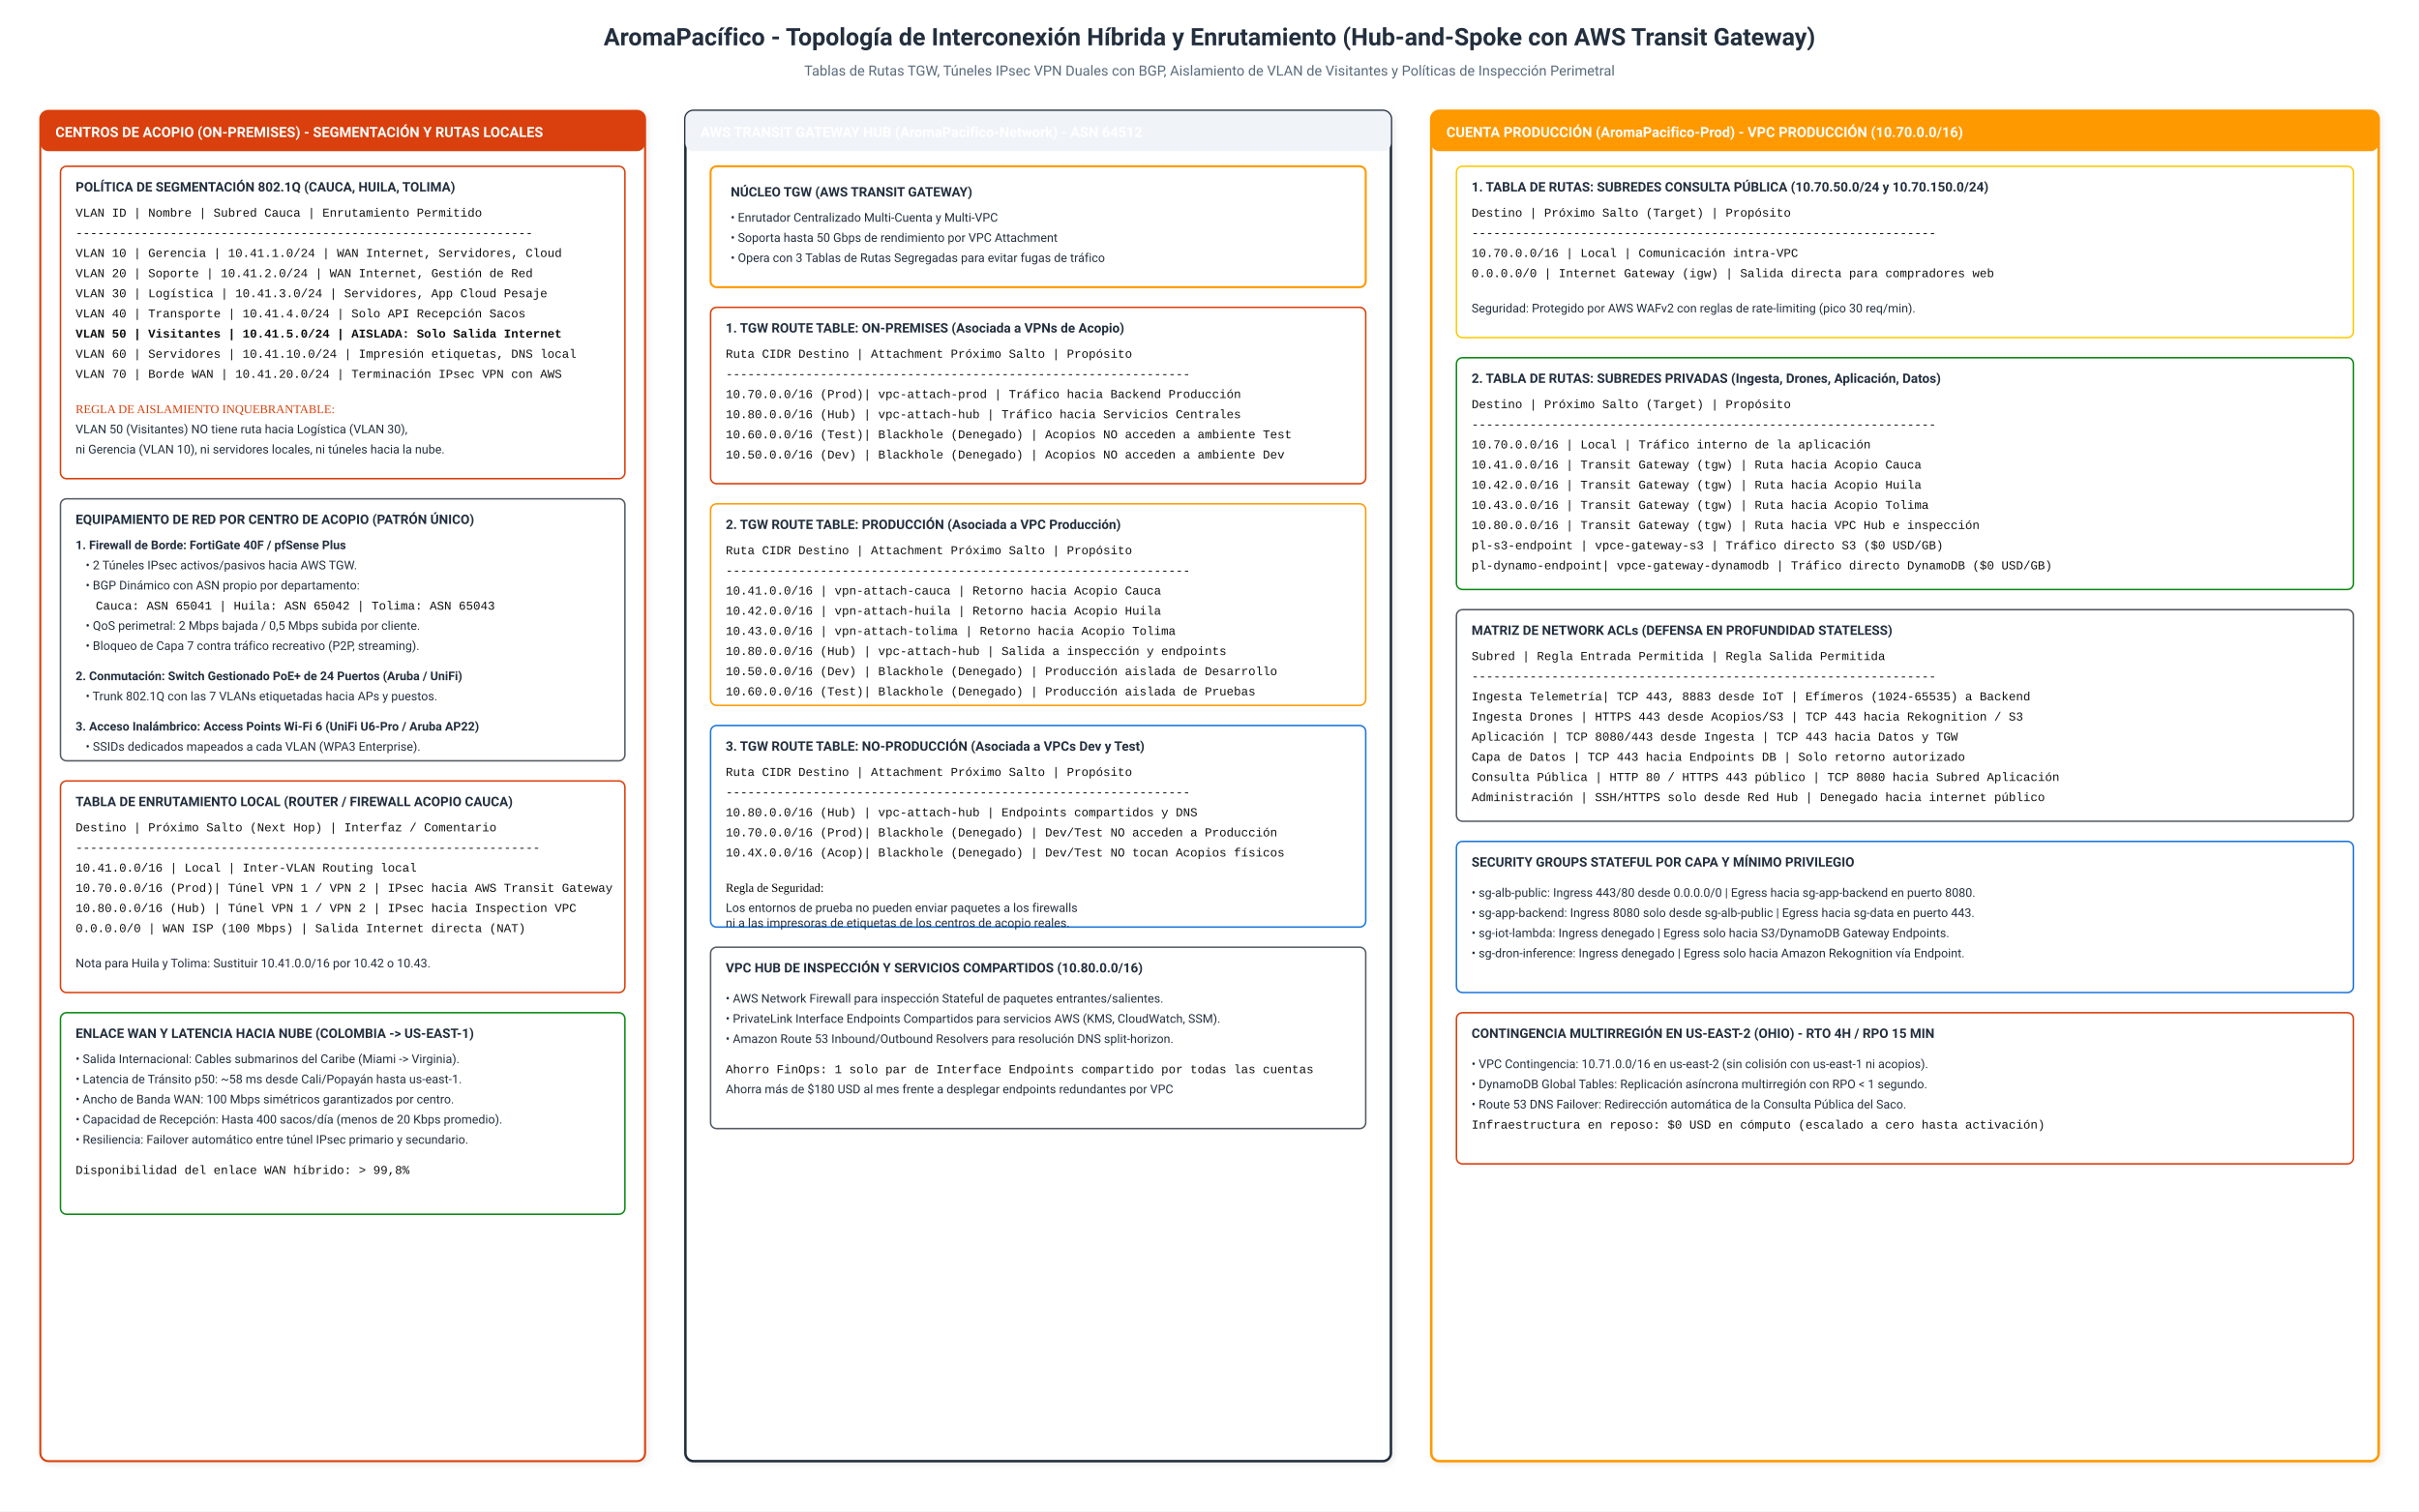
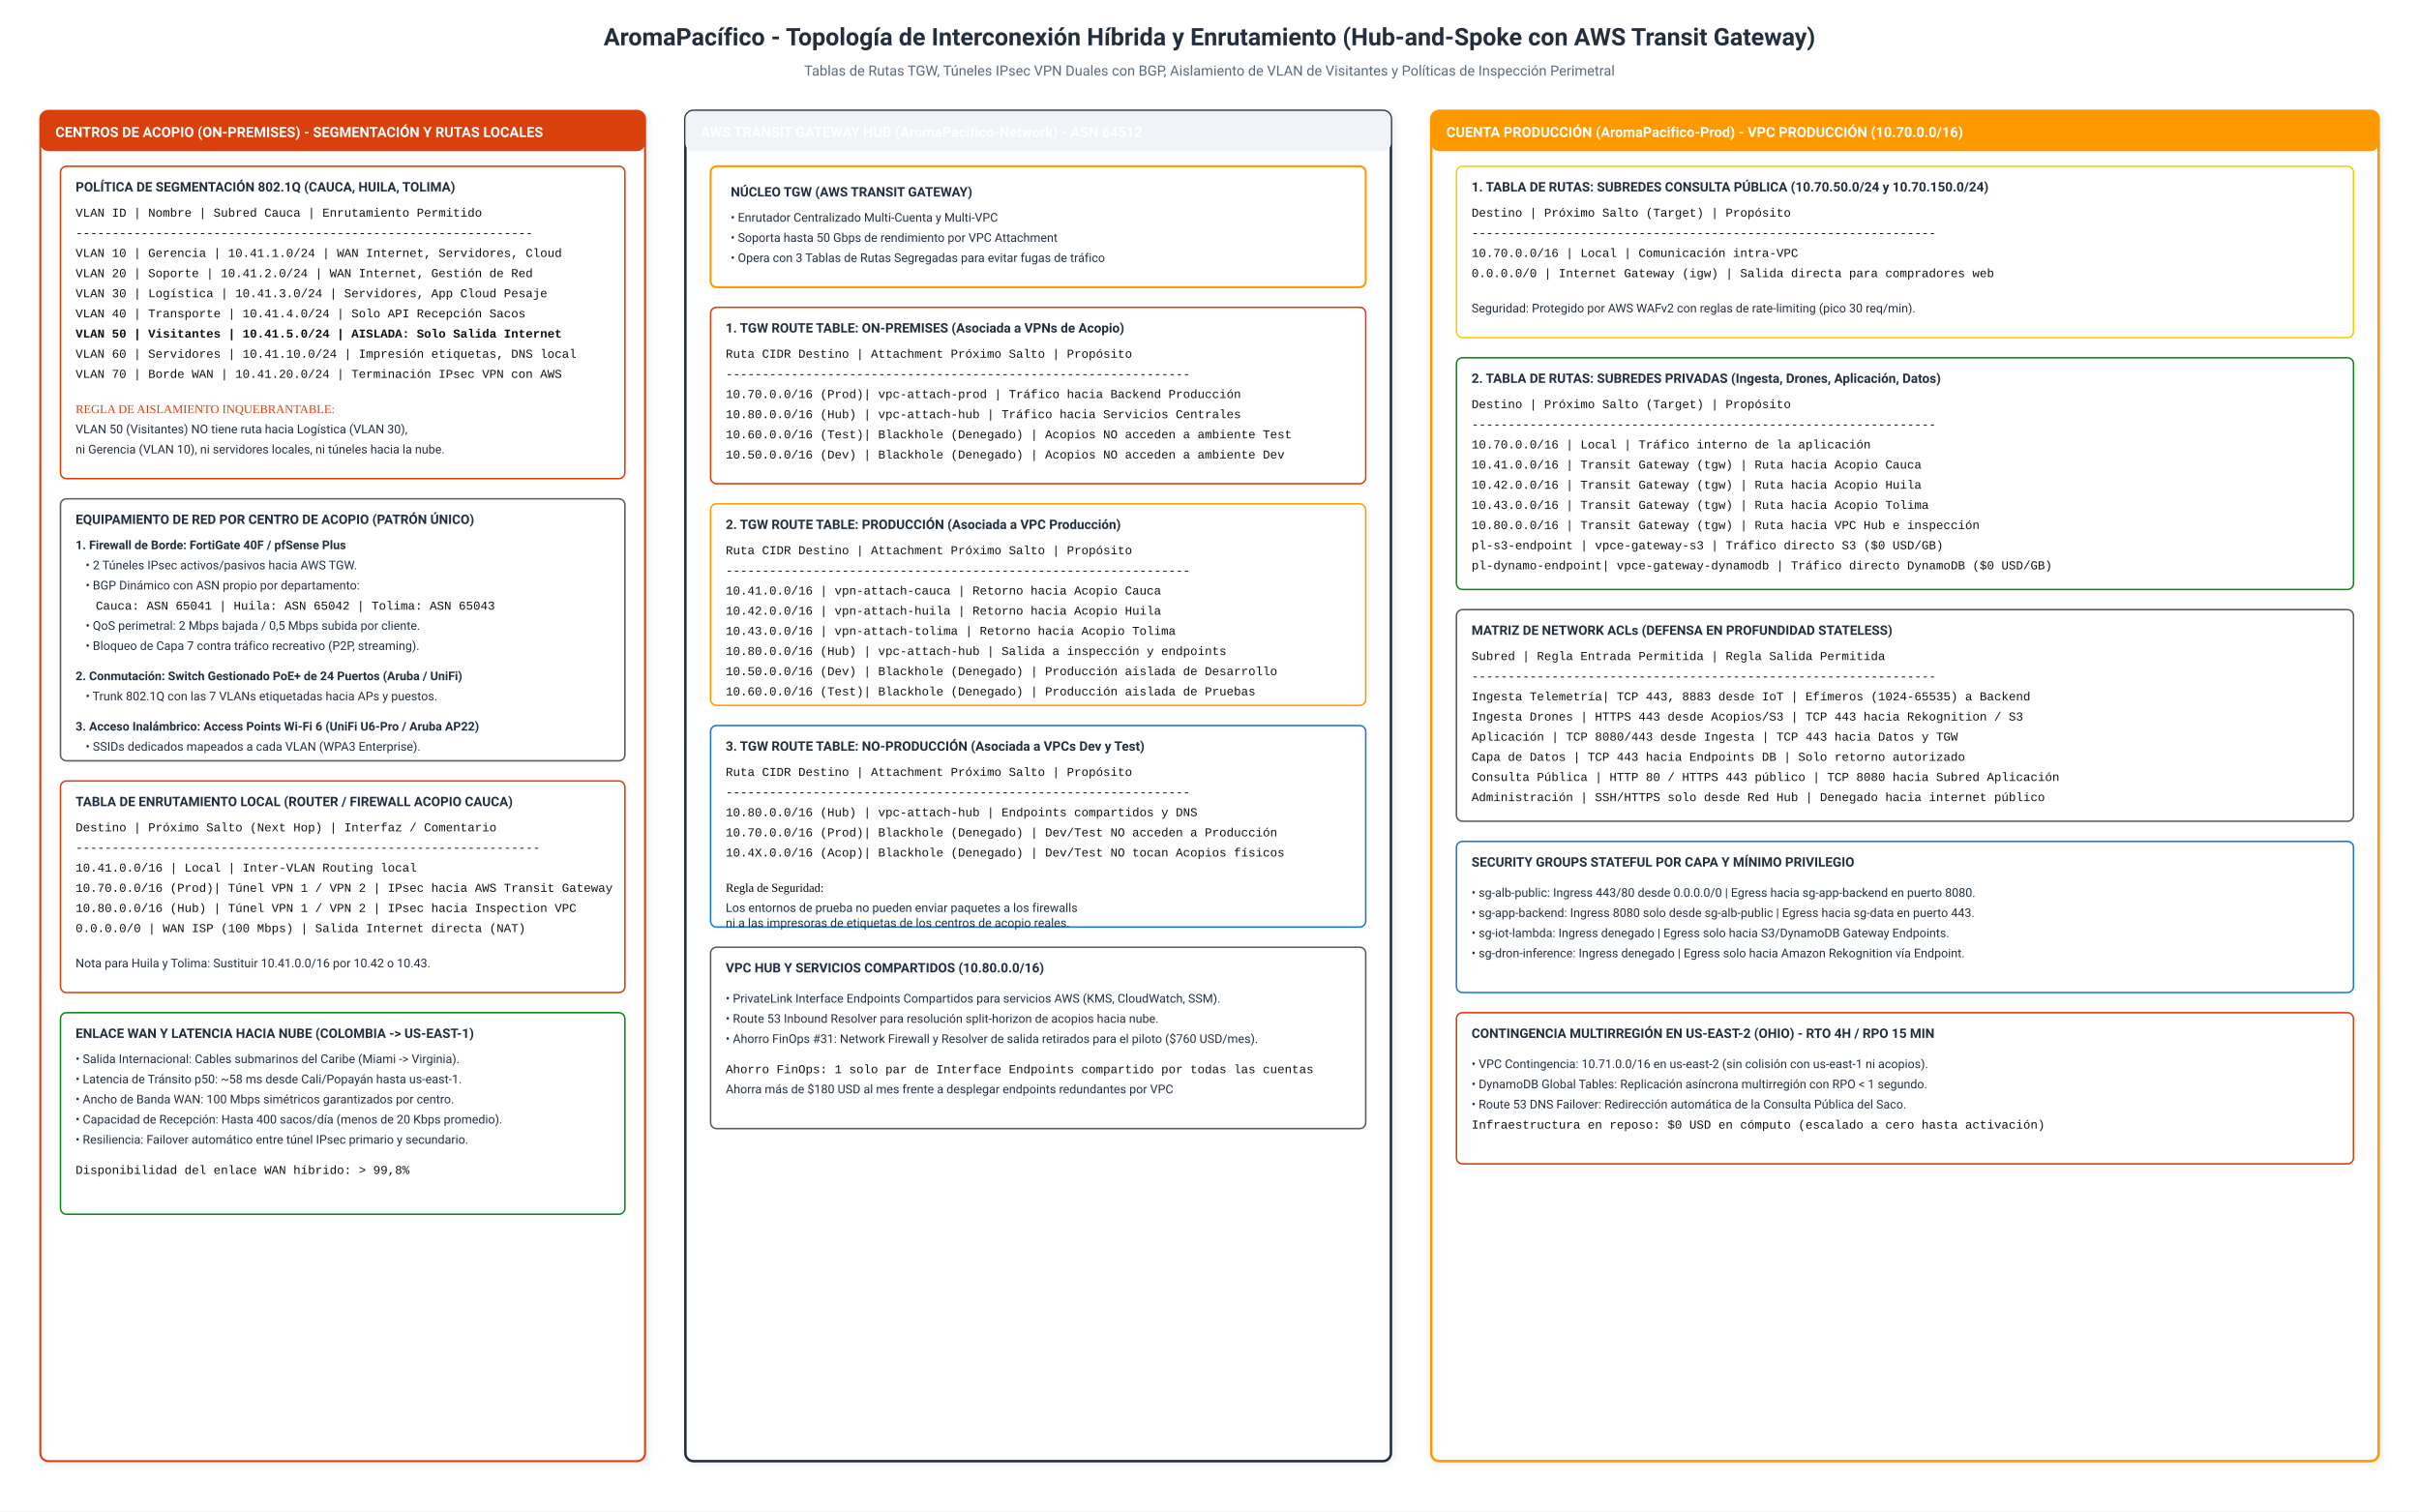
<svg xmlns="http://www.w3.org/2000/svg" viewBox="0 0 2400 1500" width="100%" height="100%">
  <defs>
    <style>
      .title { font-family: -apple-system, BlinkMacSystemFont, "Segoe UI", Roboto, Helvetica, Arial, sans-serif; font-size: 24px; font-weight: bold; fill: #232F3E; text-anchor: middle; }
      .subtitle { font-family: -apple-system, BlinkMacSystemFont, "Segoe UI", Roboto, Helvetica, Arial, sans-serif; font-size: 14px; fill: #5A6B7C; text-anchor: middle; }
      .lane-title { font-family: -apple-system, BlinkMacSystemFont, "Segoe UI", Roboto, Helvetica, Arial, sans-serif; font-size: 14px; font-weight: bold; fill: #FFFFFF; }
      .card-title { font-family: -apple-system, BlinkMacSystemFont, "Segoe UI", Roboto, Helvetica, Arial, sans-serif; font-size: 13px; font-weight: bold; fill: #232F3E; }
      .card-sub { font-family: -apple-system, BlinkMacSystemFont, "Segoe UI", Roboto, Helvetica, Arial, sans-serif; font-size: 12px; font-weight: bold; fill: #555555; }
      .body-text { font-family: -apple-system, BlinkMacSystemFont, "Segoe UI", Roboto, Helvetica, Arial, sans-serif; font-size: 12px; fill: #232F3E; }
      .mono-text { font-family: "SFMono-Regular", Consolas, "Liberation Mono", Menlo, monospace; font-size: 12px; fill: #111111; }
    </style>
    <filter id="shadow" x="-2%" y="-2%" width="104%" height="104%" filterUnits="userSpaceOnUse">
      <feDropShadow dx="2" dy="2" stdDeviation="3" flood-color="#000000" flood-opacity="0.08" />
    </filter>
  </defs>
  <rect width="2400" height="1500" fill="#FFFFFF" />
  <text x="1200" y="45" class="title">AromaPacífico - Topología de Interconexión Híbrida y Enrutamiento (Hub-and-Spoke con AWS Transit Gateway)</text>
  <text x="1200" y="75" class="subtitle">Tablas de Rutas TGW, Túneles IPsec VPN Duales con BGP, Aislamiento de VLAN de Visitantes y Políticas de Inspección Perimetral</text>
  <g transform="translate(40, 110)" filter="url(#shadow)">
    <rect width="600" height="1340" rx="8" fill="#FFFFFF" stroke="#D93F0B" stroke-width="2" />
    <rect width="600" height="40" rx="8" fill="#D93F0B" />
    <text x="15" y="26" class="lane-title">CENTROS DE ACOPIO (ON-PREMISES) - SEGMENTACIÓN Y RUTAS LOCALES</text>
    <g transform="translate(20, 55)">
      <rect width="560" height="310" rx="6" fill="#FFFFFF" stroke="#D93F0B" stroke-width="1.5" />
      <text x="15" y="25" class="card-title">POLÍTICA DE SEGMENTACIÓN 802.1Q (CAUCA, HUILA, TOLIMA)</text>
      <text x="15" y="50" class="mono-text">VLAN ID | Nombre       | Subred Cauca  | Enrutamiento Permitido</text>
      <text x="15" y="70" class="mono-text">---------------------------------------------------------------</text>
      <text x="15" y="90" class="mono-text">VLAN 10 | Gerencia     | 10.41.1.0/24  | WAN Internet, Servidores, Cloud</text>
      <text x="15" y="110" class="mono-text">VLAN 20 | Soporte      | 10.41.2.0/24  | WAN Internet, Gestión de Red</text>
      <text x="15" y="130" class="mono-text">VLAN 30 | Logística    | 10.41.3.0/24  | Servidores, App Cloud Pesaje</text>
      <text x="15" y="150" class="mono-text">VLAN 40 | Transporte   | 10.41.4.0/24  | Solo API Recepción Sacos</text>
      <text x="15" y="170" class="mono-text" font-weight="bold" fill="#D93F0B">VLAN 50 | Visitantes   | 10.41.5.0/24  | AISLADA: Solo Salida Internet</text>
      <text x="15" y="190" class="mono-text">VLAN 60 | Servidores   | 10.41.10.0/24 | Impresión etiquetas, DNS local</text>
      <text x="15" y="210" class="mono-text">VLAN 70 | Borde WAN    | 10.41.20.0/24 | Terminación IPsec VPN con AWS</text>
      <text x="15" y="245" class="subhead-box" fill="#D93F0B">REGLA DE AISLAMIENTO INQUEBRANTABLE:</text>
      <text x="15" y="265" class="body-text">VLAN 50 (Visitantes) NO tiene ruta hacia Logística (VLAN 30),</text>
      <text x="15" y="285" class="body-text">ni Gerencia (VLAN 10), ni servidores locales, ni túneles hacia la nube.</text>
    </g>
    <g transform="translate(20, 385)">
      <rect width="560" height="260" rx="6" fill="#FFFFFF" stroke="#545B64" stroke-width="1.5" />
      <text x="15" y="25" class="card-title">EQUIPAMIENTO DE RED POR CENTRO DE ACOPIO (PATRÓN ÚNICO)</text>
      <text x="15" y="50" class="body-text" font-weight="bold">1. Firewall de Borde: FortiGate 40F / pfSense Plus</text>
      <text x="25" y="70" class="body-text">• 2 Túneles IPsec activos/pasivos hacia AWS TGW.</text>
      <text x="25" y="90" class="body-text">• BGP Dinámico con ASN propio por departamento:</text>
      <text x="35" y="110" class="mono-text">Cauca: ASN 65041 | Huila: ASN 65042 | Tolima: ASN 65043</text>
      <text x="25" y="130" class="body-text">• QoS perimetral: 2 Mbps bajada / 0,5 Mbps subida por cliente.</text>
      <text x="25" y="150" class="body-text">• Bloqueo de Capa 7 contra tráfico recreativo (P2P, streaming).</text>
      <text x="15" y="180" class="body-text" font-weight="bold">2. Conmutación: Switch Gestionado PoE+ de 24 Puertos (Aruba / UniFi)</text>
      <text x="25" y="200" class="body-text">• Trunk 802.1Q con las 7 VLANs etiquetadas hacia APs y puestos.</text>
      <text x="15" y="230" class="body-text" font-weight="bold">3. Acceso Inalámbrico: Access Points Wi-Fi 6 (UniFi U6-Pro / Aruba AP22)</text>
      <text x="25" y="250" class="body-text">• SSIDs dedicados mapeados a cada VLAN (WPA3 Enterprise).</text>
    </g>
    <g transform="translate(20, 665)">
      <rect width="560" height="210" rx="6" fill="#FFFFFF" stroke="#D93F0B" stroke-width="1.5" />
      <text x="15" y="25" class="card-title">TABLA DE ENRUTAMIENTO LOCAL (ROUTER / FIREWALL ACOPIO CAUCA)</text>
      <text x="15" y="50" class="mono-text">Destino           | Próximo Salto (Next Hop) | Interfaz / Comentario</text>
      <text x="15" y="70" class="mono-text">----------------------------------------------------------------</text>
      <text x="15" y="90" class="mono-text">10.41.0.0/16      | Local                    | Inter-VLAN Routing local</text>
      <text x="15" y="110" class="mono-text">10.70.0.0/16 (Prod)| Túnel VPN 1 / VPN 2      | IPsec hacia AWS Transit Gateway</text>
      <text x="15" y="130" class="mono-text">10.80.0.0/16 (Hub) | Túnel VPN 1 / VPN 2      | IPsec hacia Inspection VPC</text>
      <text x="15" y="150" class="mono-text">0.0.0.0/0         | WAN ISP (100 Mbps)       | Salida Internet directa (NAT)</text>
      <text x="15" y="185" class="body-text" fill="#555555">Nota para Huila y Tolima: Sustituir 10.41.0.0/16 por 10.42 o 10.43.</text>
    </g>
    <g transform="translate(20, 895)">
      <rect width="560" height="200" rx="6" fill="#FFFFFF" stroke="#0E8A16" stroke-width="1.5" />
      <text x="15" y="25" class="card-title">ENLACE WAN Y LATENCIA HACIA NUBE (COLOMBIA -&gt; US-EAST-1)</text>
      <text x="15" y="50" class="body-text">• Salida Internacional: Cables submarinos del Caribe (Miami -&gt; Virginia).</text>
      <text x="15" y="70" class="body-text">• Latencia de Tránsito p50: ~58 ms desde Cali/Popayán hasta us-east-1.</text>
      <text x="15" y="90" class="body-text">• Ancho de Banda WAN: 100 Mbps simétricos garantizados por centro.</text>
      <text x="15" y="110" class="body-text">• Capacidad de Recepción: Hasta 400 sacos/día (menos de 20 Kbps promedio).</text>
      <text x="15" y="130" class="body-text">• Resiliencia: Failover automático entre túnel IPsec primario y secundario.</text>
      <text x="15" y="160" class="mono-text" fill="#0E8A16">Disponibilidad del enlace WAN híbrido: &gt; 99,8%</text>
    </g>
  </g>
  <g transform="translate(680, 110)" filter="url(#shadow)">
    <rect width="700" height="1340" rx="8" fill="#FFFFFF" stroke="#232F3E" stroke-width="2.5" />
    <rect width="700" height="40" rx="8" fill="#F0F4F8" />
    <text x="15" y="26" class="lane-title" fill="#232F3E">AWS TRANSIT GATEWAY HUB (AromaPacifico-Network) - ASN 64512</text>
    <g transform="translate(25, 55)">
      <rect width="650" height="120" rx="6" fill="#FFFFFF" stroke="#FF9900" stroke-width="2" />
      <text x="20" y="30" class="card-title" fill="#232F3E">NÚCLEO TGW (AWS TRANSIT GATEWAY)</text>
      <text x="20" y="55" class="body-text" fill="#232F3E">• Enrutador Centralizado Multi-Cuenta y Multi-VPC</text>
      <text x="20" y="75" class="body-text" fill="#232F3E">• Soporta hasta 50 Gbps de rendimiento por VPC Attachment</text>
      <text x="20" y="95" class="body-text" fill="#232F3E">• Opera con 3 Tablas de Rutas Segregadas para evitar fugas de tráfico</text>
    </g>
    <g transform="translate(25, 195)">
      <rect width="650" height="175" rx="6" fill="#FFFFFF" stroke="#D93F0B" stroke-width="1.5" />
      <text x="15" y="25" class="card-title">1. TGW ROUTE TABLE: ON-PREMISES (Asociada a VPNs de Acopio)</text>
      <text x="15" y="50" class="mono-text">Ruta CIDR Destino  | Attachment Próximo Salto | Propósito</text>
      <text x="15" y="70" class="mono-text">----------------------------------------------------------------</text>
      <text x="15" y="90" class="mono-text">10.70.0.0/16 (Prod)| vpc-attach-prod          | Tráfico hacia Backend Producción</text>
      <text x="15" y="110" class="mono-text">10.80.0.0/16 (Hub) | vpc-attach-hub           | Tráfico hacia Servicios Centrales</text>
      <text x="15" y="130" class="mono-text" fill="#D93F0B">10.60.0.0/16 (Test)| Blackhole (Denegado)     | Acopios NO acceden a ambiente Test</text>
      <text x="15" y="150" class="mono-text" fill="#D93F0B">10.50.0.0/16 (Dev) | Blackhole (Denegado)     | Acopios NO acceden a ambiente Dev</text>
    </g>
    <g transform="translate(25, 390)">
      <rect width="650" height="200" rx="6" fill="#FFFFFF" stroke="#FF9900" stroke-width="1.5" />
      <text x="15" y="25" class="card-title">2. TGW ROUTE TABLE: PRODUCCIÓN (Asociada a VPC Producción)</text>
      <text x="15" y="50" class="mono-text">Ruta CIDR Destino  | Attachment Próximo Salto | Propósito</text>
      <text x="15" y="70" class="mono-text">----------------------------------------------------------------</text>
      <text x="15" y="90" class="mono-text">10.41.0.0/16       | vpn-attach-cauca         | Retorno hacia Acopio Cauca</text>
      <text x="15" y="110" class="mono-text">10.42.0.0/16       | vpn-attach-huila         | Retorno hacia Acopio Huila</text>
      <text x="15" y="130" class="mono-text">10.43.0.0/16       | vpn-attach-tolima        | Retorno hacia Acopio Tolima</text>
      <text x="15" y="150" class="mono-text">10.80.0.0/16 (Hub) | vpc-attach-hub           | Salida a inspección y endpoints</text>
      <text x="15" y="170" class="mono-text" fill="#D93F0B">10.50.0.0/16 (Dev) | Blackhole (Denegado)     | Producción aislada de Desarrollo</text>
      <text x="15" y="190" class="mono-text" fill="#D93F0B">10.60.0.0/16 (Test)| Blackhole (Denegado)     | Producción aislada de Pruebas</text>
    </g>
    <g transform="translate(25, 610)">
      <rect width="650" height="200" rx="6" fill="#FFFFFF" stroke="#1D76DB" stroke-width="1.5" />
      <text x="15" y="25" class="card-title">3. TGW ROUTE TABLE: NO-PRODUCCIÓN (Asociada a VPCs Dev y Test)</text>
      <text x="15" y="50" class="mono-text">Ruta CIDR Destino  | Attachment Próximo Salto | Propósito</text>
      <text x="15" y="70" class="mono-text">----------------------------------------------------------------</text>
      <text x="15" y="90" class="mono-text">10.80.0.0/16 (Hub) | vpc-attach-hub           | Endpoints compartidos y DNS</text>
      <text x="15" y="110" class="mono-text" fill="#D93F0B">10.70.0.0/16 (Prod)| Blackhole (Denegado)     | Dev/Test NO acceden a Producción</text>
      <text x="15" y="130" class="mono-text" fill="#D93F0B">10.4X.0.0/16 (Acop)| Blackhole (Denegado)     | Dev/Test NO tocan Acopios físicos</text>
      <text x="15" y="165" class="subhead-box">Regla de Seguridad:</text>
      <text x="15" y="185" class="body-text">Los entornos de prueba no pueden enviar paquetes a los firewalls</text>
      <text x="15" y="200" class="body-text">ni a las impresoras de etiquetas de los centros de acopio reales.</text>
    </g>
    <g transform="translate(25, 830)">
      <rect width="650" height="180" rx="6" fill="#FFFFFF" stroke="#545B64" stroke-width="1.5" />
-       <text x="15" y="25" class="card-title">VPC HUB DE INSPECCIÓN Y SERVICIOS COMPARTIDOS (10.80.0.0/16)</text>
-       <text x="15" y="55" class="body-text">• AWS Network Firewall para inspección Stateful de paquetes entrantes/salientes.</text>
-       <text x="15" y="75" class="body-text">• PrivateLink Interface Endpoints Compartidos para servicios AWS (KMS, CloudWatch, SSM).</text>
-       <text x="15" y="95" class="body-text">• Amazon Route 53 Inbound/Outbound Resolvers para resolución DNS split-horizon.</text>
+       <text x="15" y="25" class="card-title">VPC HUB Y SERVICIOS COMPARTIDOS (10.80.0.0/16)</text>
+       <text x="15" y="55" class="body-text">• PrivateLink Interface Endpoints Compartidos para servicios AWS (KMS, CloudWatch, SSM).</text>
+       <text x="15" y="75" class="body-text">• Route 53 Inbound Resolver para resolución split-horizon de acopios hacia nube.</text>
+       <text x="15" y="95" class="body-text">• Ahorro FinOps #31: Network Firewall y Resolver de salida retirados para el piloto ($760 USD/mes).</text>
      <text x="15" y="125" class="mono-text" fill="#0E8A16">Ahorro FinOps: 1 solo par de Interface Endpoints compartido por todas las cuentas</text>
      <text x="15" y="145" class="body-text" fill="#555555">Ahorra más de $180 USD al mes frente a desplegar endpoints redundantes por VPC</text>
    </g>
  </g>
  <g transform="translate(1420, 110)" filter="url(#shadow)">
    <rect width="940" height="1340" rx="8" fill="#FFFFFF" stroke="#FF9900" stroke-width="2.5" />
    <rect width="940" height="40" rx="8" fill="#FF9900" />
    <text x="15" y="26" class="lane-title" fill="#232F3E">CUENTA PRODUCCIÓN (AromaPacifico-Prod) - VPC PRODUCCIÓN (10.70.0.0/16)</text>
    <g transform="translate(25, 55)">
      <rect width="890" height="170" rx="6" fill="#FFFFFF" stroke="#FBCA04" stroke-width="1.5" />
      <text x="15" y="25" class="card-title">1. TABLA DE RUTAS: SUBREDES CONSULTA PÚBLICA (10.70.50.0/24 y 10.70.150.0/24)</text>
      <text x="15" y="50" class="mono-text">Destino           | Próximo Salto (Target)   | Propósito</text>
      <text x="15" y="70" class="mono-text">----------------------------------------------------------------</text>
      <text x="15" y="90" class="mono-text">10.70.0.0/16      | Local                    | Comunicación intra-VPC</text>
      <text x="15" y="110" class="mono-text">0.0.0.0/0         | Internet Gateway (igw)   | Salida directa para compradores web</text>
      <text x="15" y="145" class="body-text" fill="#555555">Seguridad: Protegido por AWS WAFv2 con reglas de rate-limiting (pico 30 req/min).</text>
    </g>
    <g transform="translate(25, 245)">
      <rect width="890" height="230" rx="6" fill="#FFFFFF" stroke="#0E8A16" stroke-width="1.5" />
      <text x="15" y="25" class="card-title">2. TABLA DE RUTAS: SUBREDES PRIVADAS (Ingesta, Drones, Aplicación, Datos)</text>
      <text x="15" y="50" class="mono-text">Destino           | Próximo Salto (Target)   | Propósito</text>
      <text x="15" y="70" class="mono-text">----------------------------------------------------------------</text>
      <text x="15" y="90" class="mono-text">10.70.0.0/16      | Local                    | Tráfico interno de la aplicación</text>
      <text x="15" y="110" class="mono-text">10.41.0.0/16      | Transit Gateway (tgw)    | Ruta hacia Acopio Cauca</text>
      <text x="15" y="130" class="mono-text">10.42.0.0/16      | Transit Gateway (tgw)    | Ruta hacia Acopio Huila</text>
      <text x="15" y="150" class="mono-text">10.43.0.0/16      | Transit Gateway (tgw)    | Ruta hacia Acopio Tolima</text>
      <text x="15" y="170" class="mono-text">10.80.0.0/16      | Transit Gateway (tgw)    | Ruta hacia VPC Hub e inspección</text>
      <text x="15" y="190" class="mono-text" fill="#0E8A16">pl-s3-endpoint    | vpce-gateway-s3          | Tráfico directo S3 ($0 USD/GB)</text>
      <text x="15" y="210" class="mono-text" fill="#0E8A16">pl-dynamo-endpoint| vpce-gateway-dynamodb    | Tráfico directo DynamoDB ($0 USD/GB)</text>
    </g>
    <g transform="translate(25, 495)">
      <rect width="890" height="210" rx="6" fill="#FFFFFF" stroke="#545B64" stroke-width="1.5" />
      <text x="15" y="25" class="card-title">MATRIZ DE NETWORK ACLs (DEFENSA EN PROFUNDIDAD STATELESS)</text>
      <text x="15" y="50" class="mono-text">Subred            | Regla Entrada Permitida      | Regla Salida Permitida</text>
      <text x="15" y="70" class="mono-text">----------------------------------------------------------------</text>
      <text x="15" y="90" class="mono-text">Ingesta Telemetría| TCP 443, 8883 desde IoT      | Efímeros (1024-65535) a Backend</text>
      <text x="15" y="110" class="mono-text">Ingesta Drones    | HTTPS 443 desde Acopios/S3   | TCP 443 hacia Rekognition / S3</text>
      <text x="15" y="130" class="mono-text">Aplicación        | TCP 8080/443 desde Ingesta   | TCP 443 hacia Datos y TGW</text>
      <text x="15" y="150" class="mono-text">Capa de Datos     | TCP 443 hacia Endpoints DB   | Solo retorno autorizado</text>
      <text x="15" y="170" class="mono-text">Consulta Pública  | HTTP 80 / HTTPS 443 público  | TCP 8080 hacia Subred Aplicación</text>
      <text x="15" y="190" class="mono-text">Administración    | SSH/HTTPS solo desde Red Hub | Denegado hacia internet público</text>
    </g>
    <g transform="translate(25, 725)">
      <rect width="890" height="150" rx="6" fill="#FFFFFF" stroke="#1D76DB" stroke-width="1.5" />
      <text x="15" y="25" class="card-title">SECURITY GROUPS STATEFUL POR CAPA Y MÍNIMO PRIVILEGIO</text>
      <text x="15" y="55" class="body-text">• sg-alb-public: Ingress 443/80 desde 0.0.0.0/0 | Egress hacia sg-app-backend en puerto 8080.</text>
      <text x="15" y="75" class="body-text">• sg-app-backend: Ingress 8080 solo desde sg-alb-public | Egress hacia sg-data en puerto 443.</text>
      <text x="15" y="95" class="body-text">• sg-iot-lambda: Ingress denegado | Egress solo hacia S3/DynamoDB Gateway Endpoints.</text>
      <text x="15" y="115" class="body-text">• sg-dron-inference: Ingress denegado | Egress solo hacia Amazon Rekognition vía Endpoint.</text>
    </g>
    <g transform="translate(25, 895)">
      <rect width="890" height="150" rx="6" fill="#FFFFFF" stroke="#D93F0B" stroke-width="1.5" />
      <text x="15" y="25" class="card-title">CONTINGENCIA MULTIRREGIÓN EN US-EAST-2 (OHIO) - RTO 4H / RPO 15 MIN</text>
      <text x="15" y="55" class="body-text">• VPC Contingencia: 10.71.0.0/16 en us-east-2 (sin colisión con us-east-1 ni acopios).</text>
      <text x="15" y="75" class="body-text">• DynamoDB Global Tables: Replicación asíncrona multirregión con RPO &lt; 1 segundo.</text>
      <text x="15" y="95" class="body-text">• Route 53 DNS Failover: Redirección automática de la Consulta Pública del Saco.</text>
      <text x="15" y="115" class="mono-text" fill="#0E8A16">Infraestructura en reposo: $0 USD en cómputo (escalado a cero hasta activación)</text>
    </g>
  </g>
</svg>
